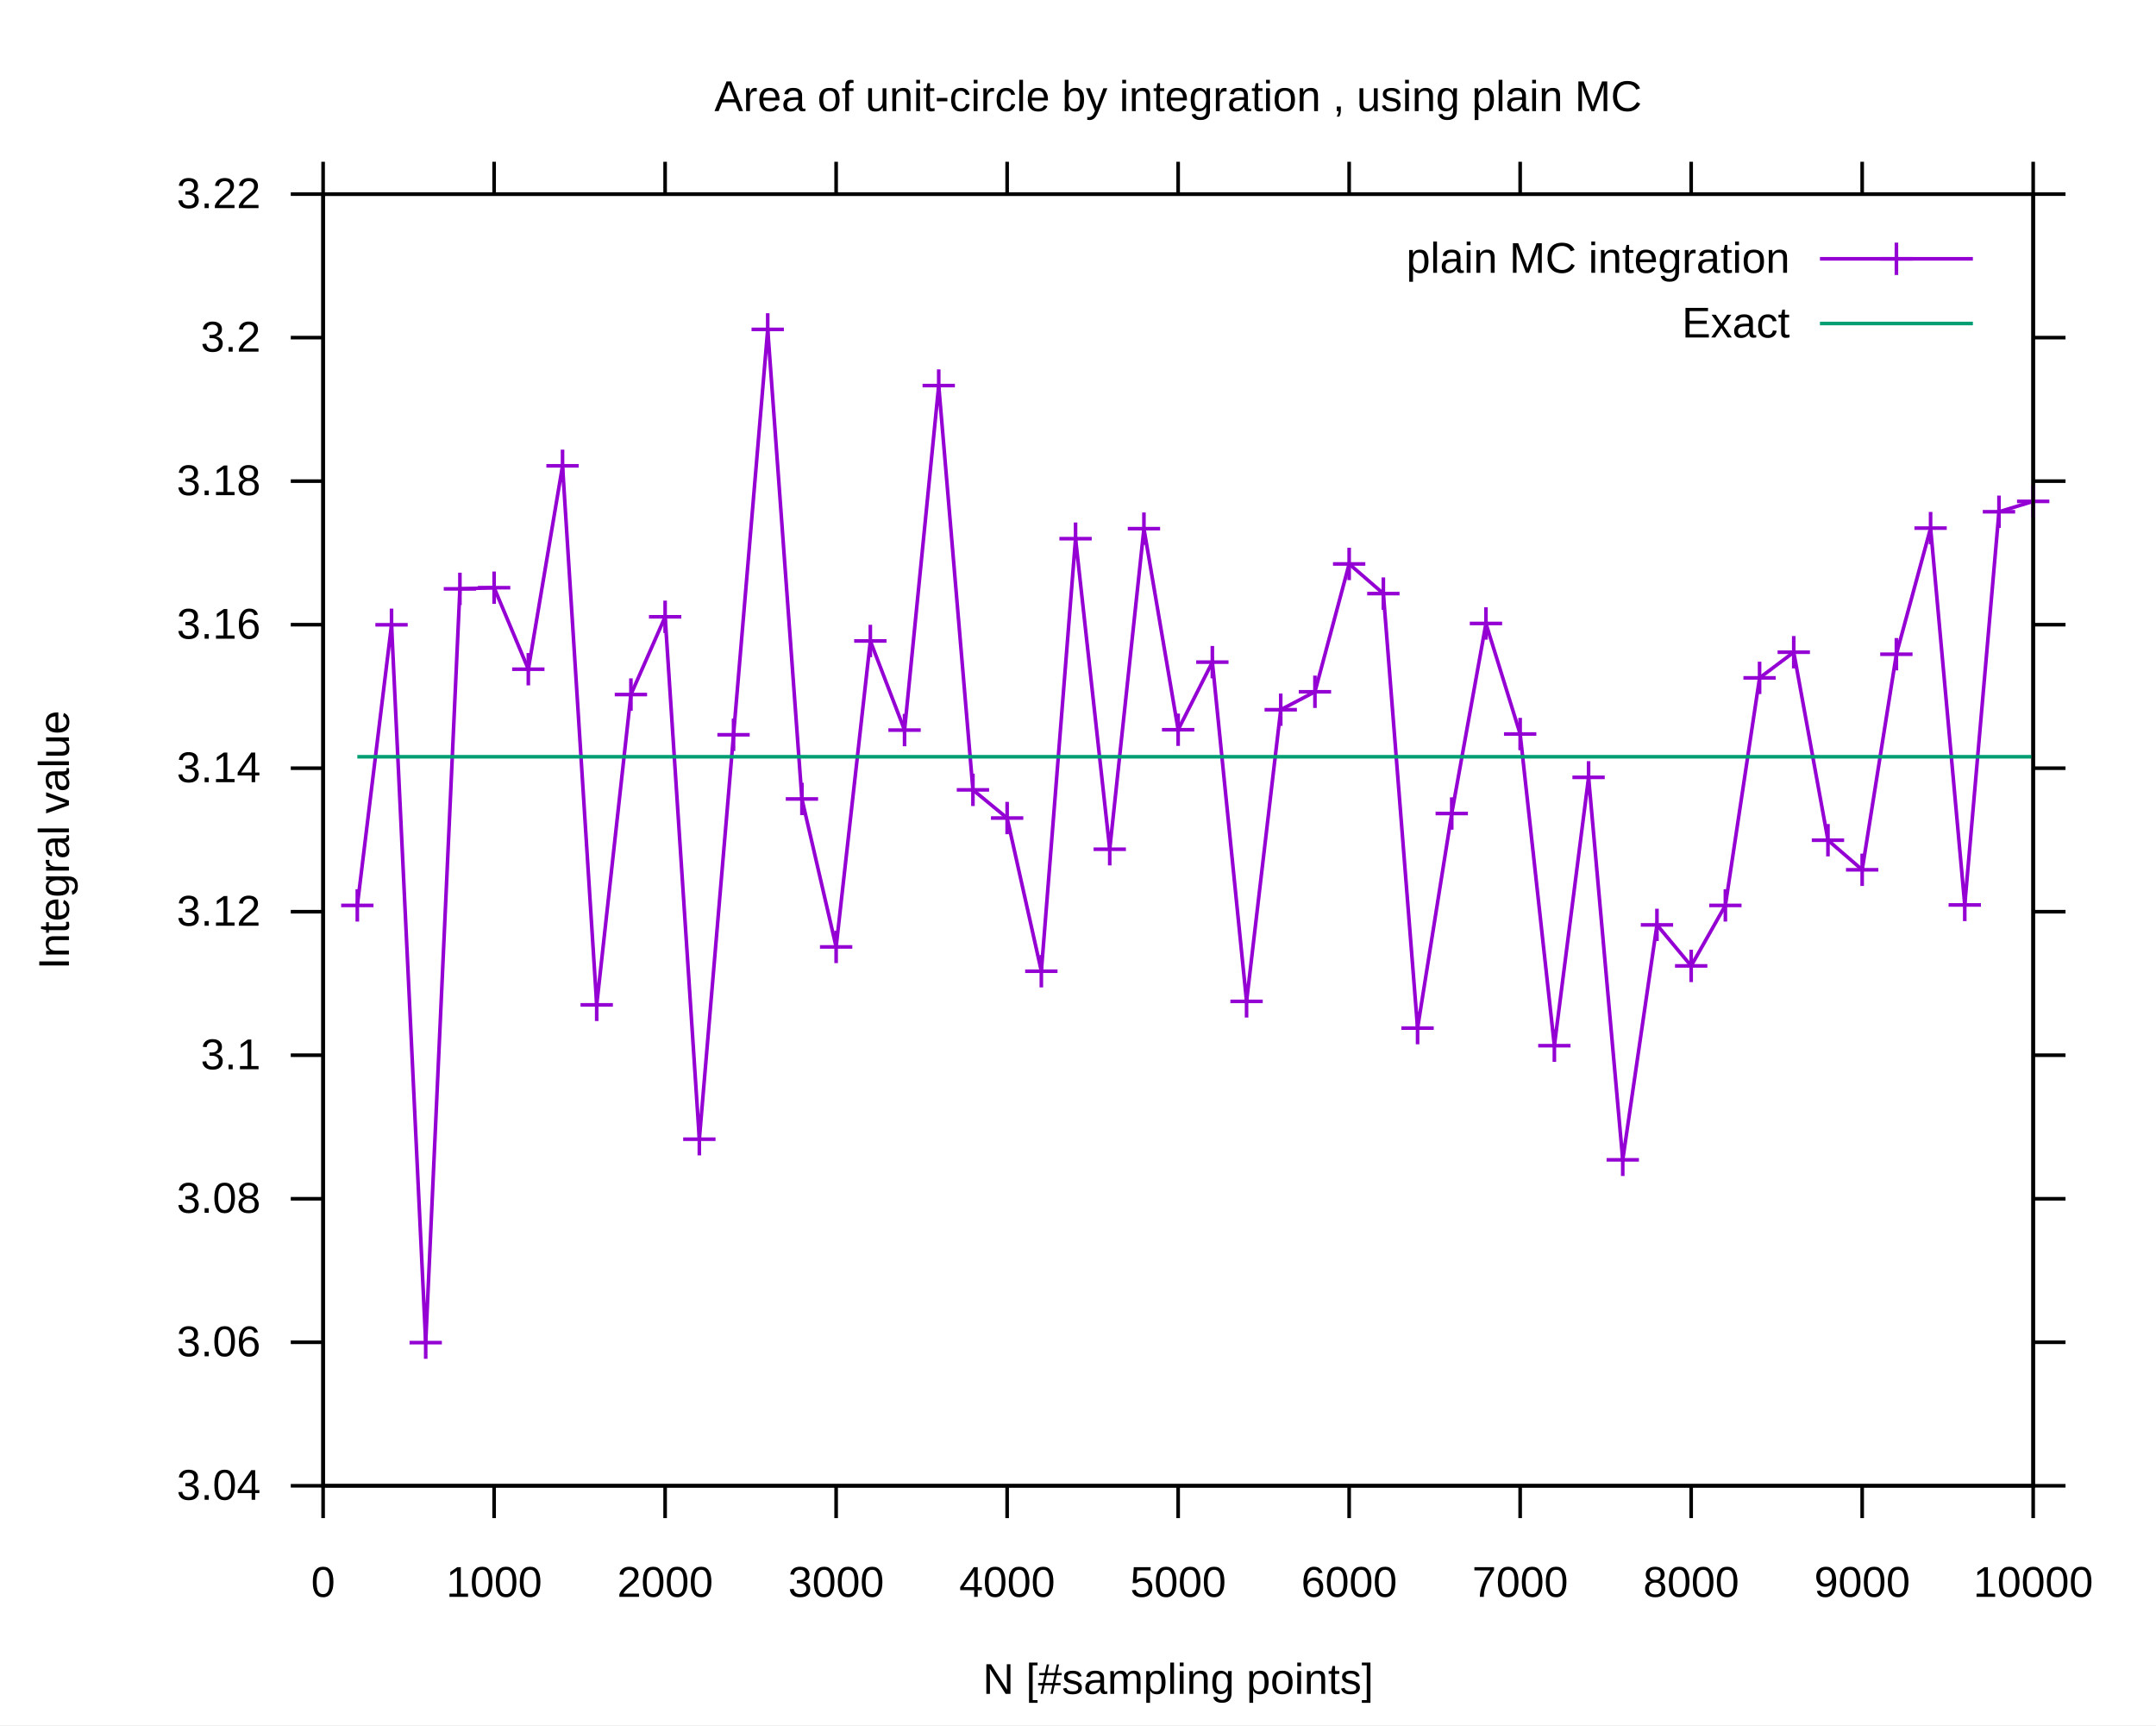
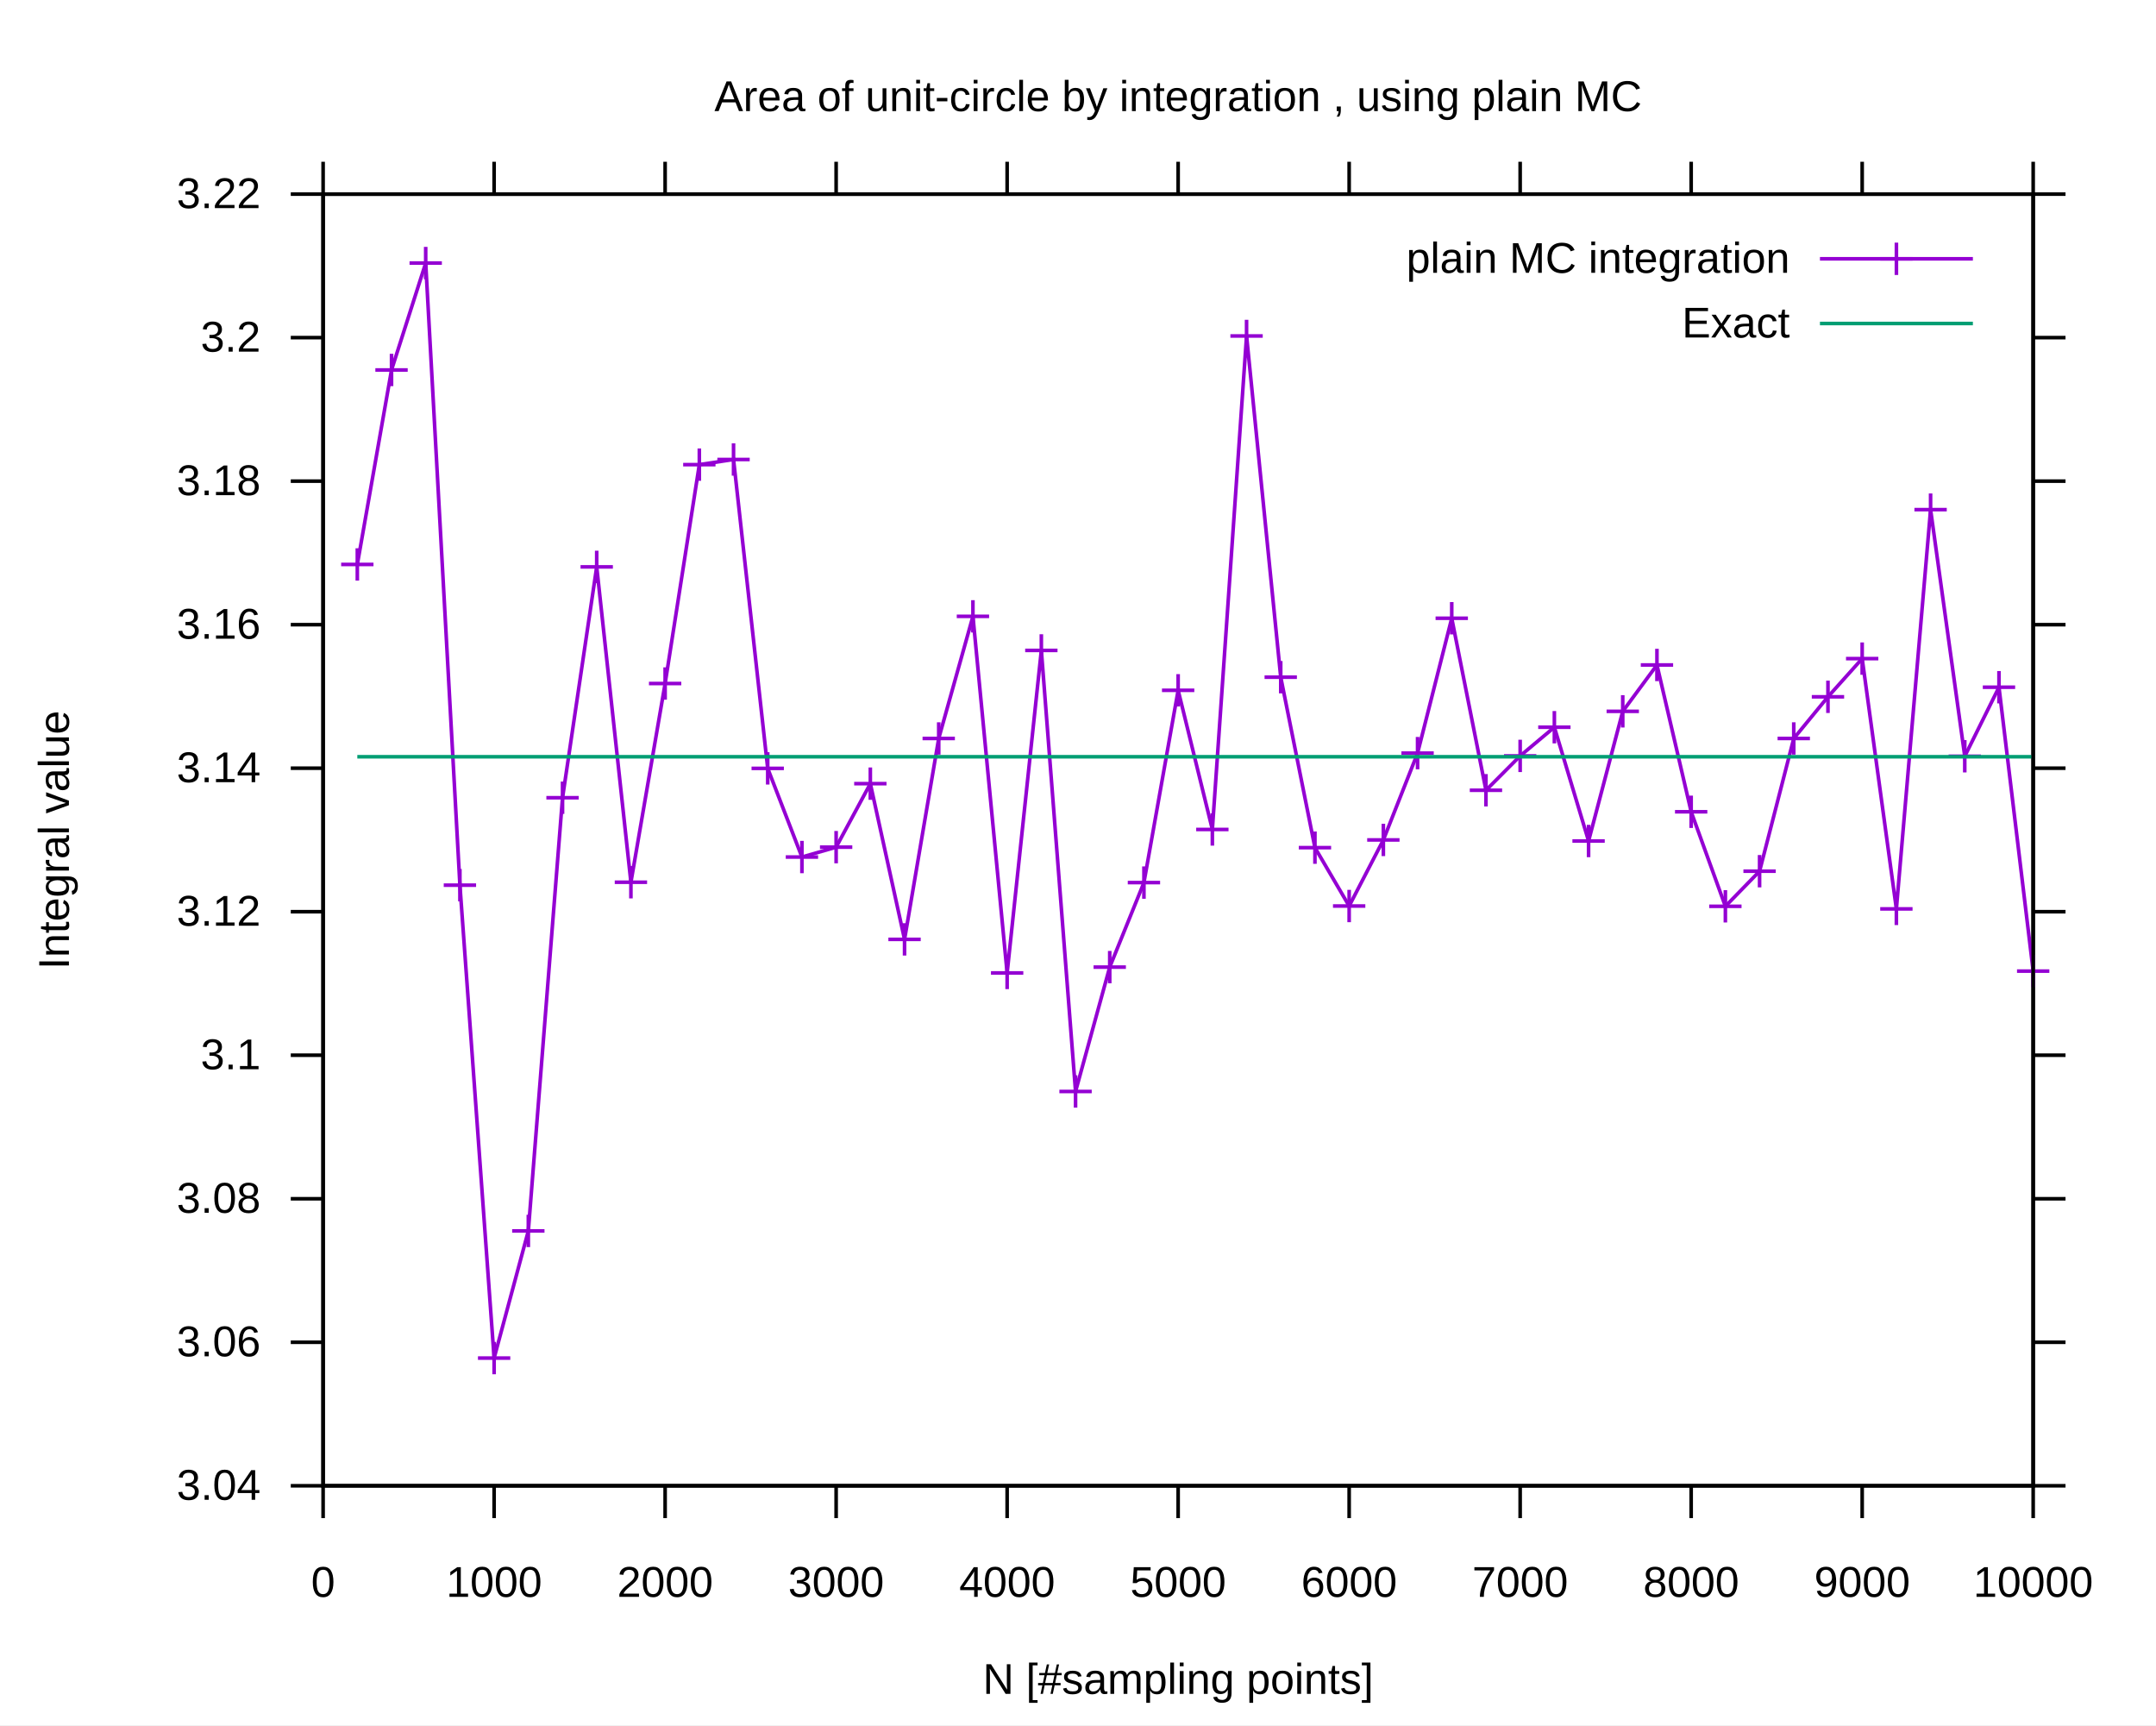
<svg xmlns="http://www.w3.org/2000/svg" xmlns:xlink="http://www.w3.org/1999/xlink" width="600" height="480" viewBox="0 0 600 480">
  <g id="gnuplot_canvas">
    <rect x="0" y="0" width="600" height="480" fill="#ffffff" />
    <defs>
      <circle id="gpDot" r="0.5" stroke-width="0.5" stroke="currentColor" />
      <path id="gpPt0" stroke-width="0.222" stroke="currentColor" d="M-1,0 h2 M0,-1 v2" />
      <path id="gpPt1" stroke-width="0.222" stroke="currentColor" d="M-1,-1 L1,1 M1,-1 L-1,1" />
      <path id="gpPt2" stroke-width="0.222" stroke="currentColor" d="M-1,0 L1,0 M0,-1 L0,1 M-1,-1 L1,1 M-1,1 L1,-1" />
      <rect id="gpPt3" stroke-width="0.222" stroke="currentColor" x="-1" y="-1" width="2" height="2" />
      <rect id="gpPt4" stroke-width="0.222" stroke="currentColor" fill="currentColor" x="-1" y="-1" width="2" height="2" />
      <circle id="gpPt5" stroke-width="0.222" stroke="currentColor" cx="0" cy="0" r="1" />
      <use xlink:href="#gpPt5" id="gpPt6" fill="currentColor" stroke="none" />
      <path id="gpPt7" stroke-width="0.222" stroke="currentColor" d="M0,-1.33 L-1.33,0.67 L1.33,0.67 z" />
      <use xlink:href="#gpPt7" id="gpPt8" fill="currentColor" stroke="none" />
      <use xlink:href="#gpPt7" id="gpPt9" stroke="currentColor" transform="rotate(180)" />
      <use xlink:href="#gpPt9" id="gpPt10" fill="currentColor" stroke="none" />
      <use xlink:href="#gpPt3" id="gpPt11" stroke="currentColor" transform="rotate(45)" />
      <use xlink:href="#gpPt11" id="gpPt12" fill="currentColor" stroke="none" />
      <path id="gpPt13" stroke-width="0.222" stroke="currentColor" d="M0,1.330 L1.265,0.411 L0.782,-1.067 L-0.782,-1.076 L-1.265,0.411 z" />
      <use xlink:href="#gpPt13" id="gpPt14" fill="currentColor" stroke="none" />
      <filter id="textbox" filterUnits="objectBoundingBox" x="0" y="0" height="1" width="1">
        <feFlood flood-color="#FFFFFF" flood-opacity="1" result="bgnd" />
        <feComposite in="SourceGraphic" in2="bgnd" operator="atop" />
      </filter>
      <filter id="greybox" filterUnits="objectBoundingBox" x="0" y="0" height="1" width="1">
        <feFlood flood-color="lightgrey" flood-opacity="1" result="grey" />
        <feComposite in="SourceGraphic" in2="grey" operator="atop" />
      </filter>
    </defs>
    <g fill="none" color="#FFFFFF" stroke="currentColor" stroke-width="1.00" stroke-linecap="butt" stroke-linejoin="miter">
</g>
    <g fill="none" color="black" stroke="currentColor" stroke-width="1.00" stroke-linecap="butt" stroke-linejoin="miter">
      <path stroke="black" d="M89.92,413.40 L80.92,413.40 M565.82,413.40 L574.82,413.40  " />
      <g transform="translate(72.53,417.30)" stroke="none" fill="black" font-family="Arial" font-size="12.00" text-anchor="end">
        <text>
          <tspan font-family="Arial"> 3.04</tspan>
        </text>
      </g>
    </g>
    <g fill="none" color="black" stroke="currentColor" stroke-width="1.00" stroke-linecap="butt" stroke-linejoin="miter">
      <path stroke="black" d="M89.92,373.47 L80.92,373.47 M565.82,373.47 L574.82,373.47  " />
      <g transform="translate(72.53,377.37)" stroke="none" fill="black" font-family="Arial" font-size="12.00" text-anchor="end">
        <text>
          <tspan font-family="Arial"> 3.06</tspan>
        </text>
      </g>
    </g>
    <g fill="none" color="black" stroke="currentColor" stroke-width="1.00" stroke-linecap="butt" stroke-linejoin="miter">
      <path stroke="black" d="M89.92,333.54 L80.92,333.54 M565.82,333.54 L574.82,333.54  " />
      <g transform="translate(72.53,337.44)" stroke="none" fill="black" font-family="Arial" font-size="12.00" text-anchor="end">
        <text>
          <tspan font-family="Arial"> 3.08</tspan>
        </text>
      </g>
    </g>
    <g fill="none" color="black" stroke="currentColor" stroke-width="1.00" stroke-linecap="butt" stroke-linejoin="miter">
      <path stroke="black" d="M89.92,293.60 L80.92,293.60 M565.82,293.60 L574.82,293.60  " />
      <g transform="translate(72.53,297.50)" stroke="none" fill="black" font-family="Arial" font-size="12.00" text-anchor="end">
        <text>
          <tspan font-family="Arial"> 3.1</tspan>
        </text>
      </g>
    </g>
    <g fill="none" color="black" stroke="currentColor" stroke-width="1.00" stroke-linecap="butt" stroke-linejoin="miter">
      <path stroke="black" d="M89.92,253.67 L80.92,253.67 M565.82,253.67 L574.82,253.67  " />
      <g transform="translate(72.53,257.57)" stroke="none" fill="black" font-family="Arial" font-size="12.00" text-anchor="end">
        <text>
          <tspan font-family="Arial"> 3.12</tspan>
        </text>
      </g>
    </g>
    <g fill="none" color="black" stroke="currentColor" stroke-width="1.00" stroke-linecap="butt" stroke-linejoin="miter">
      <path stroke="black" d="M89.92,213.74 L80.92,213.74 M565.82,213.74 L574.82,213.74  " />
      <g transform="translate(72.53,217.64)" stroke="none" fill="black" font-family="Arial" font-size="12.00" text-anchor="end">
        <text>
          <tspan font-family="Arial"> 3.14</tspan>
        </text>
      </g>
    </g>
    <g fill="none" color="black" stroke="currentColor" stroke-width="1.00" stroke-linecap="butt" stroke-linejoin="miter">
      <path stroke="black" d="M89.92,173.81 L80.92,173.81 M565.82,173.81 L574.82,173.81  " />
      <g transform="translate(72.53,177.71)" stroke="none" fill="black" font-family="Arial" font-size="12.00" text-anchor="end">
        <text>
          <tspan font-family="Arial"> 3.16</tspan>
        </text>
      </g>
    </g>
    <g fill="none" color="black" stroke="currentColor" stroke-width="1.00" stroke-linecap="butt" stroke-linejoin="miter">
      <path stroke="black" d="M89.92,133.87 L80.92,133.87 M565.82,133.87 L574.82,133.87  " />
      <g transform="translate(72.53,137.77)" stroke="none" fill="black" font-family="Arial" font-size="12.00" text-anchor="end">
        <text>
          <tspan font-family="Arial"> 3.18</tspan>
        </text>
      </g>
    </g>
    <g fill="none" color="black" stroke="currentColor" stroke-width="1.00" stroke-linecap="butt" stroke-linejoin="miter">
      <path stroke="black" d="M89.92,93.94 L80.92,93.94 M565.82,93.94 L574.82,93.94  " />
      <g transform="translate(72.53,97.84)" stroke="none" fill="black" font-family="Arial" font-size="12.00" text-anchor="end">
        <text>
          <tspan font-family="Arial"> 3.2</tspan>
        </text>
      </g>
    </g>
    <g fill="none" color="black" stroke="currentColor" stroke-width="1.00" stroke-linecap="butt" stroke-linejoin="miter">
      <path stroke="black" d="M89.92,54.01 L80.92,54.01 M565.82,54.01 L574.82,54.01  " />
      <g transform="translate(72.53,57.91)" stroke="none" fill="black" font-family="Arial" font-size="12.00" text-anchor="end">
        <text>
          <tspan font-family="Arial"> 3.22</tspan>
        </text>
      </g>
    </g>
    <g fill="none" color="black" stroke="currentColor" stroke-width="1.00" stroke-linecap="butt" stroke-linejoin="miter">
      <path stroke="black" d="M89.92,413.40 L89.92,422.40 M89.92,54.01 L89.92,45.01  " />
      <g transform="translate(89.92,444.30)" stroke="none" fill="black" font-family="Arial" font-size="12.00" text-anchor="middle">
        <text>
          <tspan font-family="Arial"> 0</tspan>
        </text>
      </g>
    </g>
    <g fill="none" color="black" stroke="currentColor" stroke-width="1.00" stroke-linecap="butt" stroke-linejoin="miter">
      <path stroke="black" d="M137.51,413.40 L137.51,422.40 M137.51,54.01 L137.51,45.01  " />
      <g transform="translate(137.51,444.30)" stroke="none" fill="black" font-family="Arial" font-size="12.00" text-anchor="middle">
        <text>
          <tspan font-family="Arial"> 1000</tspan>
        </text>
      </g>
    </g>
    <g fill="none" color="black" stroke="currentColor" stroke-width="1.00" stroke-linecap="butt" stroke-linejoin="miter">
      <path stroke="black" d="M185.10,413.40 L185.10,422.40 M185.10,54.01 L185.10,45.01  " />
      <g transform="translate(185.10,444.30)" stroke="none" fill="black" font-family="Arial" font-size="12.00" text-anchor="middle">
        <text>
          <tspan font-family="Arial"> 2000</tspan>
        </text>
      </g>
    </g>
    <g fill="none" color="black" stroke="currentColor" stroke-width="1.00" stroke-linecap="butt" stroke-linejoin="miter">
      <path stroke="black" d="M232.69,413.40 L232.69,422.40 M232.69,54.01 L232.69,45.01  " />
      <g transform="translate(232.69,444.30)" stroke="none" fill="black" font-family="Arial" font-size="12.00" text-anchor="middle">
        <text>
          <tspan font-family="Arial"> 3000</tspan>
        </text>
      </g>
    </g>
    <g fill="none" color="black" stroke="currentColor" stroke-width="1.00" stroke-linecap="butt" stroke-linejoin="miter">
      <path stroke="black" d="M280.28,413.40 L280.28,422.40 M280.28,54.01 L280.28,45.01  " />
      <g transform="translate(280.28,444.30)" stroke="none" fill="black" font-family="Arial" font-size="12.00" text-anchor="middle">
        <text>
          <tspan font-family="Arial"> 4000</tspan>
        </text>
      </g>
    </g>
    <g fill="none" color="black" stroke="currentColor" stroke-width="1.00" stroke-linecap="butt" stroke-linejoin="miter">
      <path stroke="black" d="M327.87,413.40 L327.87,422.40 M327.87,54.01 L327.87,45.01  " />
      <g transform="translate(327.87,444.30)" stroke="none" fill="black" font-family="Arial" font-size="12.00" text-anchor="middle">
        <text>
          <tspan font-family="Arial"> 5000</tspan>
        </text>
      </g>
    </g>
    <g fill="none" color="black" stroke="currentColor" stroke-width="1.00" stroke-linecap="butt" stroke-linejoin="miter">
      <path stroke="black" d="M375.46,413.40 L375.46,422.40 M375.46,54.01 L375.46,45.01  " />
      <g transform="translate(375.46,444.30)" stroke="none" fill="black" font-family="Arial" font-size="12.00" text-anchor="middle">
        <text>
          <tspan font-family="Arial"> 6000</tspan>
        </text>
      </g>
    </g>
    <g fill="none" color="black" stroke="currentColor" stroke-width="1.00" stroke-linecap="butt" stroke-linejoin="miter">
      <path stroke="black" d="M423.05,413.40 L423.05,422.40 M423.05,54.01 L423.05,45.01  " />
      <g transform="translate(423.05,444.30)" stroke="none" fill="black" font-family="Arial" font-size="12.00" text-anchor="middle">
        <text>
          <tspan font-family="Arial"> 7000</tspan>
        </text>
      </g>
    </g>
    <g fill="none" color="black" stroke="currentColor" stroke-width="1.00" stroke-linecap="butt" stroke-linejoin="miter">
      <path stroke="black" d="M470.64,413.40 L470.64,422.40 M470.64,54.01 L470.64,45.01  " />
      <g transform="translate(470.64,444.30)" stroke="none" fill="black" font-family="Arial" font-size="12.00" text-anchor="middle">
        <text>
          <tspan font-family="Arial"> 8000</tspan>
        </text>
      </g>
    </g>
    <g fill="none" color="black" stroke="currentColor" stroke-width="1.00" stroke-linecap="butt" stroke-linejoin="miter">
      <path stroke="black" d="M518.23,413.40 L518.23,422.40 M518.23,54.01 L518.23,45.01  " />
      <g transform="translate(518.23,444.30)" stroke="none" fill="black" font-family="Arial" font-size="12.00" text-anchor="middle">
        <text>
          <tspan font-family="Arial"> 9000</tspan>
        </text>
      </g>
    </g>
    <g fill="none" color="black" stroke="currentColor" stroke-width="1.00" stroke-linecap="butt" stroke-linejoin="miter">
      <path stroke="black" d="M565.82,413.40 L565.82,422.40 M565.82,54.01 L565.82,45.01  " />
      <g transform="translate(565.82,444.30)" stroke="none" fill="black" font-family="Arial" font-size="12.00" text-anchor="middle">
        <text>
          <tspan font-family="Arial"> 10000</tspan>
        </text>
      </g>
    </g>
    <g fill="none" color="black" stroke="currentColor" stroke-width="1.00" stroke-linecap="butt" stroke-linejoin="miter">
</g>
    <g fill="none" color="black" stroke="currentColor" stroke-width="1.00" stroke-linecap="butt" stroke-linejoin="miter">
      <path stroke="black" d="M89.92,54.01 L89.92,413.40 L565.82,413.40 L565.82,54.01 L89.92,54.01 Z  " />
    </g>
    <g fill="none" color="black" stroke="currentColor" stroke-width="1.00" stroke-linecap="butt" stroke-linejoin="miter">
      <g transform="translate(19.18,233.71) rotate(270)" stroke="none" fill="black" font-family="Arial" font-size="12.00" text-anchor="middle">
        <text>
          <tspan font-family="Arial">Integral value</tspan>
        </text>
      </g>
    </g>
    <g fill="none" color="black" stroke="currentColor" stroke-width="1.00" stroke-linecap="butt" stroke-linejoin="miter">
      <g transform="translate(327.87,471.30)" stroke="none" fill="black" font-family="Arial" font-size="12.00" text-anchor="middle">
        <text>
          <tspan font-family="Arial">N [#sampling points]</tspan>
        </text>
      </g>
    </g>
    <g fill="none" color="black" stroke="currentColor" stroke-width="1.00" stroke-linecap="butt" stroke-linejoin="miter">
</g>
    <g id="gnuplot_plot_1">
      <g fill="none" color="black" stroke="currentColor" stroke-width="1.00" stroke-linecap="butt" stroke-linejoin="miter">
        <g transform="translate(498.09,75.91)" stroke="none" fill="black" font-family="Arial" font-size="12.00" text-anchor="end">
          <text>
            <tspan font-family="Arial">plain MC integration</tspan>
          </text>
        </g>
      </g>
      <g fill="none" color="black" stroke="currentColor" stroke-width="1.00" stroke-linecap="butt" stroke-linejoin="miter">
-         <path stroke="rgb(148,   0, 211)" d="M506.48,72.01 L549.04,72.01 M99.44,251.92 L108.96,173.84 L118.47,373.57 L127.99,163.84 L137.51,163.52 L147.03,186.20   L156.55,129.61 L166.06,279.59 L175.58,193.25 L185.10,171.62 L194.62,316.97 L204.14,204.44 L213.65,91.65 L223.17,222.30   L232.69,263.47 L242.21,178.34 L251.73,203.14 L261.24,107.28 L270.76,219.77 L280.28,227.61 L289.80,270.23 L299.32,149.88   L308.83,236.29 L318.35,147.09 L327.87,203.04 L337.39,184.23 L346.91,278.62 L356.42,197.47 L365.94,192.48 L375.46,156.91   L384.98,165.16 L394.50,286.06 L404.01,226.35 L413.53,173.47 L423.05,204.23 L432.57,290.95 L442.09,216.29 L451.60,322.71   L461.12,257.34 L470.64,268.75 L480.16,251.92 L489.68,188.61 L499.19,181.47 L508.71,233.78 L518.23,242.01 L527.75,182.03   L537.27,146.94 L546.78,251.79 L556.30,142.39 L565.82,139.50  " />
-         <use xlink:href="#gpPt0" transform="translate(99.44,251.92) scale(4.50)" color="rgb(148,   0, 211)" />
-         <use xlink:href="#gpPt0" transform="translate(108.96,173.84) scale(4.50)" color="rgb(148,   0, 211)" />
-         <use xlink:href="#gpPt0" transform="translate(118.47,373.57) scale(4.50)" color="rgb(148,   0, 211)" />
-         <use xlink:href="#gpPt0" transform="translate(127.99,163.84) scale(4.50)" color="rgb(148,   0, 211)" />
-         <use xlink:href="#gpPt0" transform="translate(137.51,163.52) scale(4.50)" color="rgb(148,   0, 211)" />
-         <use xlink:href="#gpPt0" transform="translate(147.03,186.20) scale(4.50)" color="rgb(148,   0, 211)" />
-         <use xlink:href="#gpPt0" transform="translate(156.55,129.61) scale(4.50)" color="rgb(148,   0, 211)" />
-         <use xlink:href="#gpPt0" transform="translate(166.06,279.59) scale(4.50)" color="rgb(148,   0, 211)" />
-         <use xlink:href="#gpPt0" transform="translate(175.58,193.25) scale(4.50)" color="rgb(148,   0, 211)" />
-         <use xlink:href="#gpPt0" transform="translate(185.10,171.62) scale(4.50)" color="rgb(148,   0, 211)" />
-         <use xlink:href="#gpPt0" transform="translate(194.62,316.97) scale(4.50)" color="rgb(148,   0, 211)" />
-         <use xlink:href="#gpPt0" transform="translate(204.14,204.44) scale(4.50)" color="rgb(148,   0, 211)" />
-         <use xlink:href="#gpPt0" transform="translate(213.65,91.65) scale(4.50)" color="rgb(148,   0, 211)" />
-         <use xlink:href="#gpPt0" transform="translate(223.17,222.30) scale(4.50)" color="rgb(148,   0, 211)" />
-         <use xlink:href="#gpPt0" transform="translate(232.69,263.47) scale(4.50)" color="rgb(148,   0, 211)" />
-         <use xlink:href="#gpPt0" transform="translate(242.21,178.34) scale(4.50)" color="rgb(148,   0, 211)" />
-         <use xlink:href="#gpPt0" transform="translate(251.73,203.14) scale(4.50)" color="rgb(148,   0, 211)" />
-         <use xlink:href="#gpPt0" transform="translate(261.24,107.28) scale(4.50)" color="rgb(148,   0, 211)" />
-         <use xlink:href="#gpPt0" transform="translate(270.76,219.77) scale(4.50)" color="rgb(148,   0, 211)" />
-         <use xlink:href="#gpPt0" transform="translate(280.28,227.61) scale(4.50)" color="rgb(148,   0, 211)" />
-         <use xlink:href="#gpPt0" transform="translate(289.80,270.23) scale(4.50)" color="rgb(148,   0, 211)" />
-         <use xlink:href="#gpPt0" transform="translate(299.32,149.88) scale(4.50)" color="rgb(148,   0, 211)" />
-         <use xlink:href="#gpPt0" transform="translate(308.83,236.29) scale(4.50)" color="rgb(148,   0, 211)" />
-         <use xlink:href="#gpPt0" transform="translate(318.35,147.09) scale(4.50)" color="rgb(148,   0, 211)" />
-         <use xlink:href="#gpPt0" transform="translate(327.87,203.04) scale(4.50)" color="rgb(148,   0, 211)" />
-         <use xlink:href="#gpPt0" transform="translate(337.39,184.23) scale(4.50)" color="rgb(148,   0, 211)" />
-         <use xlink:href="#gpPt0" transform="translate(346.91,278.62) scale(4.50)" color="rgb(148,   0, 211)" />
-         <use xlink:href="#gpPt0" transform="translate(356.42,197.47) scale(4.50)" color="rgb(148,   0, 211)" />
-         <use xlink:href="#gpPt0" transform="translate(365.94,192.48) scale(4.50)" color="rgb(148,   0, 211)" />
-         <use xlink:href="#gpPt0" transform="translate(375.46,156.91) scale(4.50)" color="rgb(148,   0, 211)" />
-         <use xlink:href="#gpPt0" transform="translate(384.98,165.16) scale(4.50)" color="rgb(148,   0, 211)" />
-         <use xlink:href="#gpPt0" transform="translate(394.50,286.06) scale(4.50)" color="rgb(148,   0, 211)" />
-         <use xlink:href="#gpPt0" transform="translate(404.01,226.35) scale(4.50)" color="rgb(148,   0, 211)" />
-         <use xlink:href="#gpPt0" transform="translate(413.53,173.47) scale(4.50)" color="rgb(148,   0, 211)" />
-         <use xlink:href="#gpPt0" transform="translate(423.05,204.23) scale(4.50)" color="rgb(148,   0, 211)" />
-         <use xlink:href="#gpPt0" transform="translate(432.57,290.95) scale(4.50)" color="rgb(148,   0, 211)" />
-         <use xlink:href="#gpPt0" transform="translate(442.09,216.29) scale(4.50)" color="rgb(148,   0, 211)" />
-         <use xlink:href="#gpPt0" transform="translate(451.60,322.71) scale(4.50)" color="rgb(148,   0, 211)" />
-         <use xlink:href="#gpPt0" transform="translate(461.12,257.34) scale(4.50)" color="rgb(148,   0, 211)" />
-         <use xlink:href="#gpPt0" transform="translate(470.64,268.75) scale(4.50)" color="rgb(148,   0, 211)" />
-         <use xlink:href="#gpPt0" transform="translate(480.16,251.92) scale(4.50)" color="rgb(148,   0, 211)" />
-         <use xlink:href="#gpPt0" transform="translate(489.68,188.61) scale(4.50)" color="rgb(148,   0, 211)" />
-         <use xlink:href="#gpPt0" transform="translate(499.19,181.47) scale(4.50)" color="rgb(148,   0, 211)" />
-         <use xlink:href="#gpPt0" transform="translate(508.71,233.78) scale(4.50)" color="rgb(148,   0, 211)" />
-         <use xlink:href="#gpPt0" transform="translate(518.23,242.01) scale(4.50)" color="rgb(148,   0, 211)" />
-         <use xlink:href="#gpPt0" transform="translate(527.75,182.03) scale(4.50)" color="rgb(148,   0, 211)" />
-         <use xlink:href="#gpPt0" transform="translate(537.27,146.94) scale(4.50)" color="rgb(148,   0, 211)" />
-         <use xlink:href="#gpPt0" transform="translate(546.78,251.79) scale(4.50)" color="rgb(148,   0, 211)" />
-         <use xlink:href="#gpPt0" transform="translate(556.30,142.39) scale(4.50)" color="rgb(148,   0, 211)" />
-         <use xlink:href="#gpPt0" transform="translate(565.82,139.50) scale(4.50)" color="rgb(148,   0, 211)" />
+         <path stroke="rgb(148,   0, 211)" d="M506.48,72.01 L549.04,72.01 M99.44,157.05 L108.96,102.94 L118.47,73.19 L127.99,246.29 L137.51,377.87 L147.03,342.49   L156.55,221.96 L166.06,157.73 L175.58,245.47 L185.10,190.18 L194.62,129.28 L204.14,127.85 L213.65,213.79 L223.17,238.46   L232.69,235.71 L242.21,218.04 L251.73,261.37 L261.24,205.47 L270.76,171.49 L280.28,270.71 L289.80,180.97 L299.32,303.69   L308.83,269.09 L318.35,245.57 L327.87,192.07 L337.39,230.79 L346.91,93.48 L356.42,188.42 L365.94,235.85 L375.46,252.09   L384.98,233.70 L394.50,209.55 L404.01,172.02 L413.53,219.88 L423.05,210.32 L432.57,202.34 L442.09,234.00 L451.60,197.92   L461.12,185.02 L470.64,225.87 L480.16,252.17 L489.68,242.40 L499.19,205.47 L508.71,193.88 L518.23,183.25 L527.75,252.89   L537.27,141.80 L546.78,210.42 L556.30,191.21 L565.82,270.20  " />
+         <use xlink:href="#gpPt0" transform="translate(99.44,157.05) scale(4.50)" color="rgb(148,   0, 211)" />
+         <use xlink:href="#gpPt0" transform="translate(108.96,102.94) scale(4.50)" color="rgb(148,   0, 211)" />
+         <use xlink:href="#gpPt0" transform="translate(118.47,73.19) scale(4.50)" color="rgb(148,   0, 211)" />
+         <use xlink:href="#gpPt0" transform="translate(127.99,246.29) scale(4.50)" color="rgb(148,   0, 211)" />
+         <use xlink:href="#gpPt0" transform="translate(137.51,377.87) scale(4.50)" color="rgb(148,   0, 211)" />
+         <use xlink:href="#gpPt0" transform="translate(147.03,342.49) scale(4.50)" color="rgb(148,   0, 211)" />
+         <use xlink:href="#gpPt0" transform="translate(156.55,221.96) scale(4.50)" color="rgb(148,   0, 211)" />
+         <use xlink:href="#gpPt0" transform="translate(166.06,157.73) scale(4.50)" color="rgb(148,   0, 211)" />
+         <use xlink:href="#gpPt0" transform="translate(175.58,245.47) scale(4.50)" color="rgb(148,   0, 211)" />
+         <use xlink:href="#gpPt0" transform="translate(185.10,190.18) scale(4.50)" color="rgb(148,   0, 211)" />
+         <use xlink:href="#gpPt0" transform="translate(194.62,129.28) scale(4.50)" color="rgb(148,   0, 211)" />
+         <use xlink:href="#gpPt0" transform="translate(204.14,127.85) scale(4.50)" color="rgb(148,   0, 211)" />
+         <use xlink:href="#gpPt0" transform="translate(213.65,213.79) scale(4.50)" color="rgb(148,   0, 211)" />
+         <use xlink:href="#gpPt0" transform="translate(223.17,238.46) scale(4.50)" color="rgb(148,   0, 211)" />
+         <use xlink:href="#gpPt0" transform="translate(232.69,235.71) scale(4.50)" color="rgb(148,   0, 211)" />
+         <use xlink:href="#gpPt0" transform="translate(242.21,218.04) scale(4.50)" color="rgb(148,   0, 211)" />
+         <use xlink:href="#gpPt0" transform="translate(251.73,261.37) scale(4.50)" color="rgb(148,   0, 211)" />
+         <use xlink:href="#gpPt0" transform="translate(261.24,205.47) scale(4.50)" color="rgb(148,   0, 211)" />
+         <use xlink:href="#gpPt0" transform="translate(270.76,171.49) scale(4.50)" color="rgb(148,   0, 211)" />
+         <use xlink:href="#gpPt0" transform="translate(280.28,270.71) scale(4.50)" color="rgb(148,   0, 211)" />
+         <use xlink:href="#gpPt0" transform="translate(289.80,180.97) scale(4.50)" color="rgb(148,   0, 211)" />
+         <use xlink:href="#gpPt0" transform="translate(299.32,303.69) scale(4.50)" color="rgb(148,   0, 211)" />
+         <use xlink:href="#gpPt0" transform="translate(308.83,269.09) scale(4.50)" color="rgb(148,   0, 211)" />
+         <use xlink:href="#gpPt0" transform="translate(318.35,245.57) scale(4.50)" color="rgb(148,   0, 211)" />
+         <use xlink:href="#gpPt0" transform="translate(327.87,192.07) scale(4.50)" color="rgb(148,   0, 211)" />
+         <use xlink:href="#gpPt0" transform="translate(337.39,230.79) scale(4.50)" color="rgb(148,   0, 211)" />
+         <use xlink:href="#gpPt0" transform="translate(346.91,93.48) scale(4.50)" color="rgb(148,   0, 211)" />
+         <use xlink:href="#gpPt0" transform="translate(356.42,188.42) scale(4.50)" color="rgb(148,   0, 211)" />
+         <use xlink:href="#gpPt0" transform="translate(365.94,235.85) scale(4.50)" color="rgb(148,   0, 211)" />
+         <use xlink:href="#gpPt0" transform="translate(375.46,252.09) scale(4.50)" color="rgb(148,   0, 211)" />
+         <use xlink:href="#gpPt0" transform="translate(384.98,233.70) scale(4.50)" color="rgb(148,   0, 211)" />
+         <use xlink:href="#gpPt0" transform="translate(394.50,209.55) scale(4.50)" color="rgb(148,   0, 211)" />
+         <use xlink:href="#gpPt0" transform="translate(404.01,172.02) scale(4.50)" color="rgb(148,   0, 211)" />
+         <use xlink:href="#gpPt0" transform="translate(413.53,219.88) scale(4.50)" color="rgb(148,   0, 211)" />
+         <use xlink:href="#gpPt0" transform="translate(423.05,210.32) scale(4.50)" color="rgb(148,   0, 211)" />
+         <use xlink:href="#gpPt0" transform="translate(432.57,202.34) scale(4.50)" color="rgb(148,   0, 211)" />
+         <use xlink:href="#gpPt0" transform="translate(442.09,234.00) scale(4.50)" color="rgb(148,   0, 211)" />
+         <use xlink:href="#gpPt0" transform="translate(451.60,197.92) scale(4.50)" color="rgb(148,   0, 211)" />
+         <use xlink:href="#gpPt0" transform="translate(461.12,185.02) scale(4.50)" color="rgb(148,   0, 211)" />
+         <use xlink:href="#gpPt0" transform="translate(470.64,225.87) scale(4.50)" color="rgb(148,   0, 211)" />
+         <use xlink:href="#gpPt0" transform="translate(480.16,252.17) scale(4.50)" color="rgb(148,   0, 211)" />
+         <use xlink:href="#gpPt0" transform="translate(489.68,242.40) scale(4.50)" color="rgb(148,   0, 211)" />
+         <use xlink:href="#gpPt0" transform="translate(499.19,205.47) scale(4.50)" color="rgb(148,   0, 211)" />
+         <use xlink:href="#gpPt0" transform="translate(508.71,193.88) scale(4.50)" color="rgb(148,   0, 211)" />
+         <use xlink:href="#gpPt0" transform="translate(518.23,183.25) scale(4.50)" color="rgb(148,   0, 211)" />
+         <use xlink:href="#gpPt0" transform="translate(527.75,252.89) scale(4.50)" color="rgb(148,   0, 211)" />
+         <use xlink:href="#gpPt0" transform="translate(537.27,141.80) scale(4.50)" color="rgb(148,   0, 211)" />
+         <use xlink:href="#gpPt0" transform="translate(546.78,210.42) scale(4.50)" color="rgb(148,   0, 211)" />
+         <use xlink:href="#gpPt0" transform="translate(556.30,191.21) scale(4.50)" color="rgb(148,   0, 211)" />
+         <use xlink:href="#gpPt0" transform="translate(565.82,270.20) scale(4.50)" color="rgb(148,   0, 211)" />
        <use xlink:href="#gpPt0" transform="translate(527.76,72.01) scale(4.50)" color="rgb(148,   0, 211)" />
      </g>
    </g>
    <g id="gnuplot_plot_2">
      <g fill="none" color="black" stroke="currentColor" stroke-width="1.00" stroke-linecap="butt" stroke-linejoin="miter">
        <g transform="translate(498.09,93.91)" stroke="none" fill="black" font-family="Arial" font-size="12.00" text-anchor="end">
          <text>
            <tspan font-family="Arial">Exact</tspan>
          </text>
        </g>
      </g>
      <g fill="none" color="black" stroke="currentColor" stroke-width="1.00" stroke-linecap="butt" stroke-linejoin="miter">
        <path stroke="rgb(  0, 158, 115)" d="M506.48,90.01 L549.04,90.01 M99.44,210.56 L104.15,210.56 L108.86,210.56 L113.57,210.56 L118.28,210.56 L122.99,210.56   L127.70,210.56 L132.41,210.56 L137.13,210.56 L141.84,210.56 L146.55,210.56 L151.26,210.56 L155.97,210.56 L160.68,210.56   L165.39,210.56 L170.10,210.56 L174.81,210.56 L179.52,210.56 L184.23,210.56 L188.95,210.56 L193.66,210.56 L198.37,210.56   L203.08,210.56 L207.79,210.56 L212.50,210.56 L217.21,210.56 L221.92,210.56 L226.63,210.56 L231.34,210.56 L236.05,210.56   L240.77,210.56 L245.48,210.56 L250.19,210.56 L254.90,210.56 L259.61,210.56 L264.32,210.56 L269.03,210.56 L273.74,210.56   L278.45,210.56 L283.16,210.56 L287.88,210.56 L292.59,210.56 L297.30,210.56 L302.01,210.56 L306.72,210.56 L311.43,210.56   L316.14,210.56 L320.85,210.56 L325.56,210.56 L330.27,210.56 L334.98,210.56 L339.70,210.56 L344.41,210.56 L349.12,210.56   L353.83,210.56 L358.54,210.56 L363.25,210.56 L367.96,210.56 L372.67,210.56 L377.38,210.56 L382.09,210.56 L386.80,210.56   L391.52,210.56 L396.23,210.56 L400.94,210.56 L405.65,210.56 L410.36,210.56 L415.07,210.56 L419.78,210.56 L424.49,210.56   L429.20,210.56 L433.91,210.56 L438.62,210.56 L443.34,210.56 L448.05,210.56 L452.76,210.56 L457.47,210.56 L462.18,210.56   L466.89,210.56 L471.60,210.56 L476.31,210.56 L481.02,210.56 L485.73,210.56 L490.45,210.56 L495.16,210.56 L499.87,210.56   L504.58,210.56 L509.29,210.56 L514.00,210.56 L518.71,210.56 L523.42,210.56 L528.13,210.56 L532.84,210.56 L537.55,210.56   L542.27,210.56 L546.98,210.56 L551.69,210.56 L556.40,210.56 L561.11,210.56 L565.82,210.56  " />
      </g>
    </g>
    <g fill="none" color="#FFFFFF" stroke="rgb(  0, 158, 115)" stroke-width="2.00" stroke-linecap="butt" stroke-linejoin="miter">
</g>
    <g fill="none" color="black" stroke="currentColor" stroke-width="2.00" stroke-linecap="butt" stroke-linejoin="miter">
</g>
    <g fill="none" color="black" stroke="black" stroke-width="1.00" stroke-linecap="butt" stroke-linejoin="miter">
</g>
    <g fill="none" color="black" stroke="currentColor" stroke-width="1.00" stroke-linecap="butt" stroke-linejoin="miter">
      <path stroke="black" d="M89.92,54.01 L89.92,413.40 L565.82,413.40 L565.82,54.01 L89.92,54.01 Z  " />
    </g>
    <g fill="none" color="black" stroke="currentColor" stroke-width="1.00" stroke-linecap="butt" stroke-linejoin="miter">
      <g transform="translate(327.87,30.91)" stroke="none" fill="black" font-family="Arial" font-size="12.00" text-anchor="middle">
        <text>
          <tspan font-family="Arial">Area of unit-circle by integration , using plain MC</tspan>
        </text>
      </g>
    </g>
    <g fill="none" color="black" stroke="currentColor" stroke-width="1.00" stroke-linecap="butt" stroke-linejoin="miter">
</g>
  </g>
</svg>
